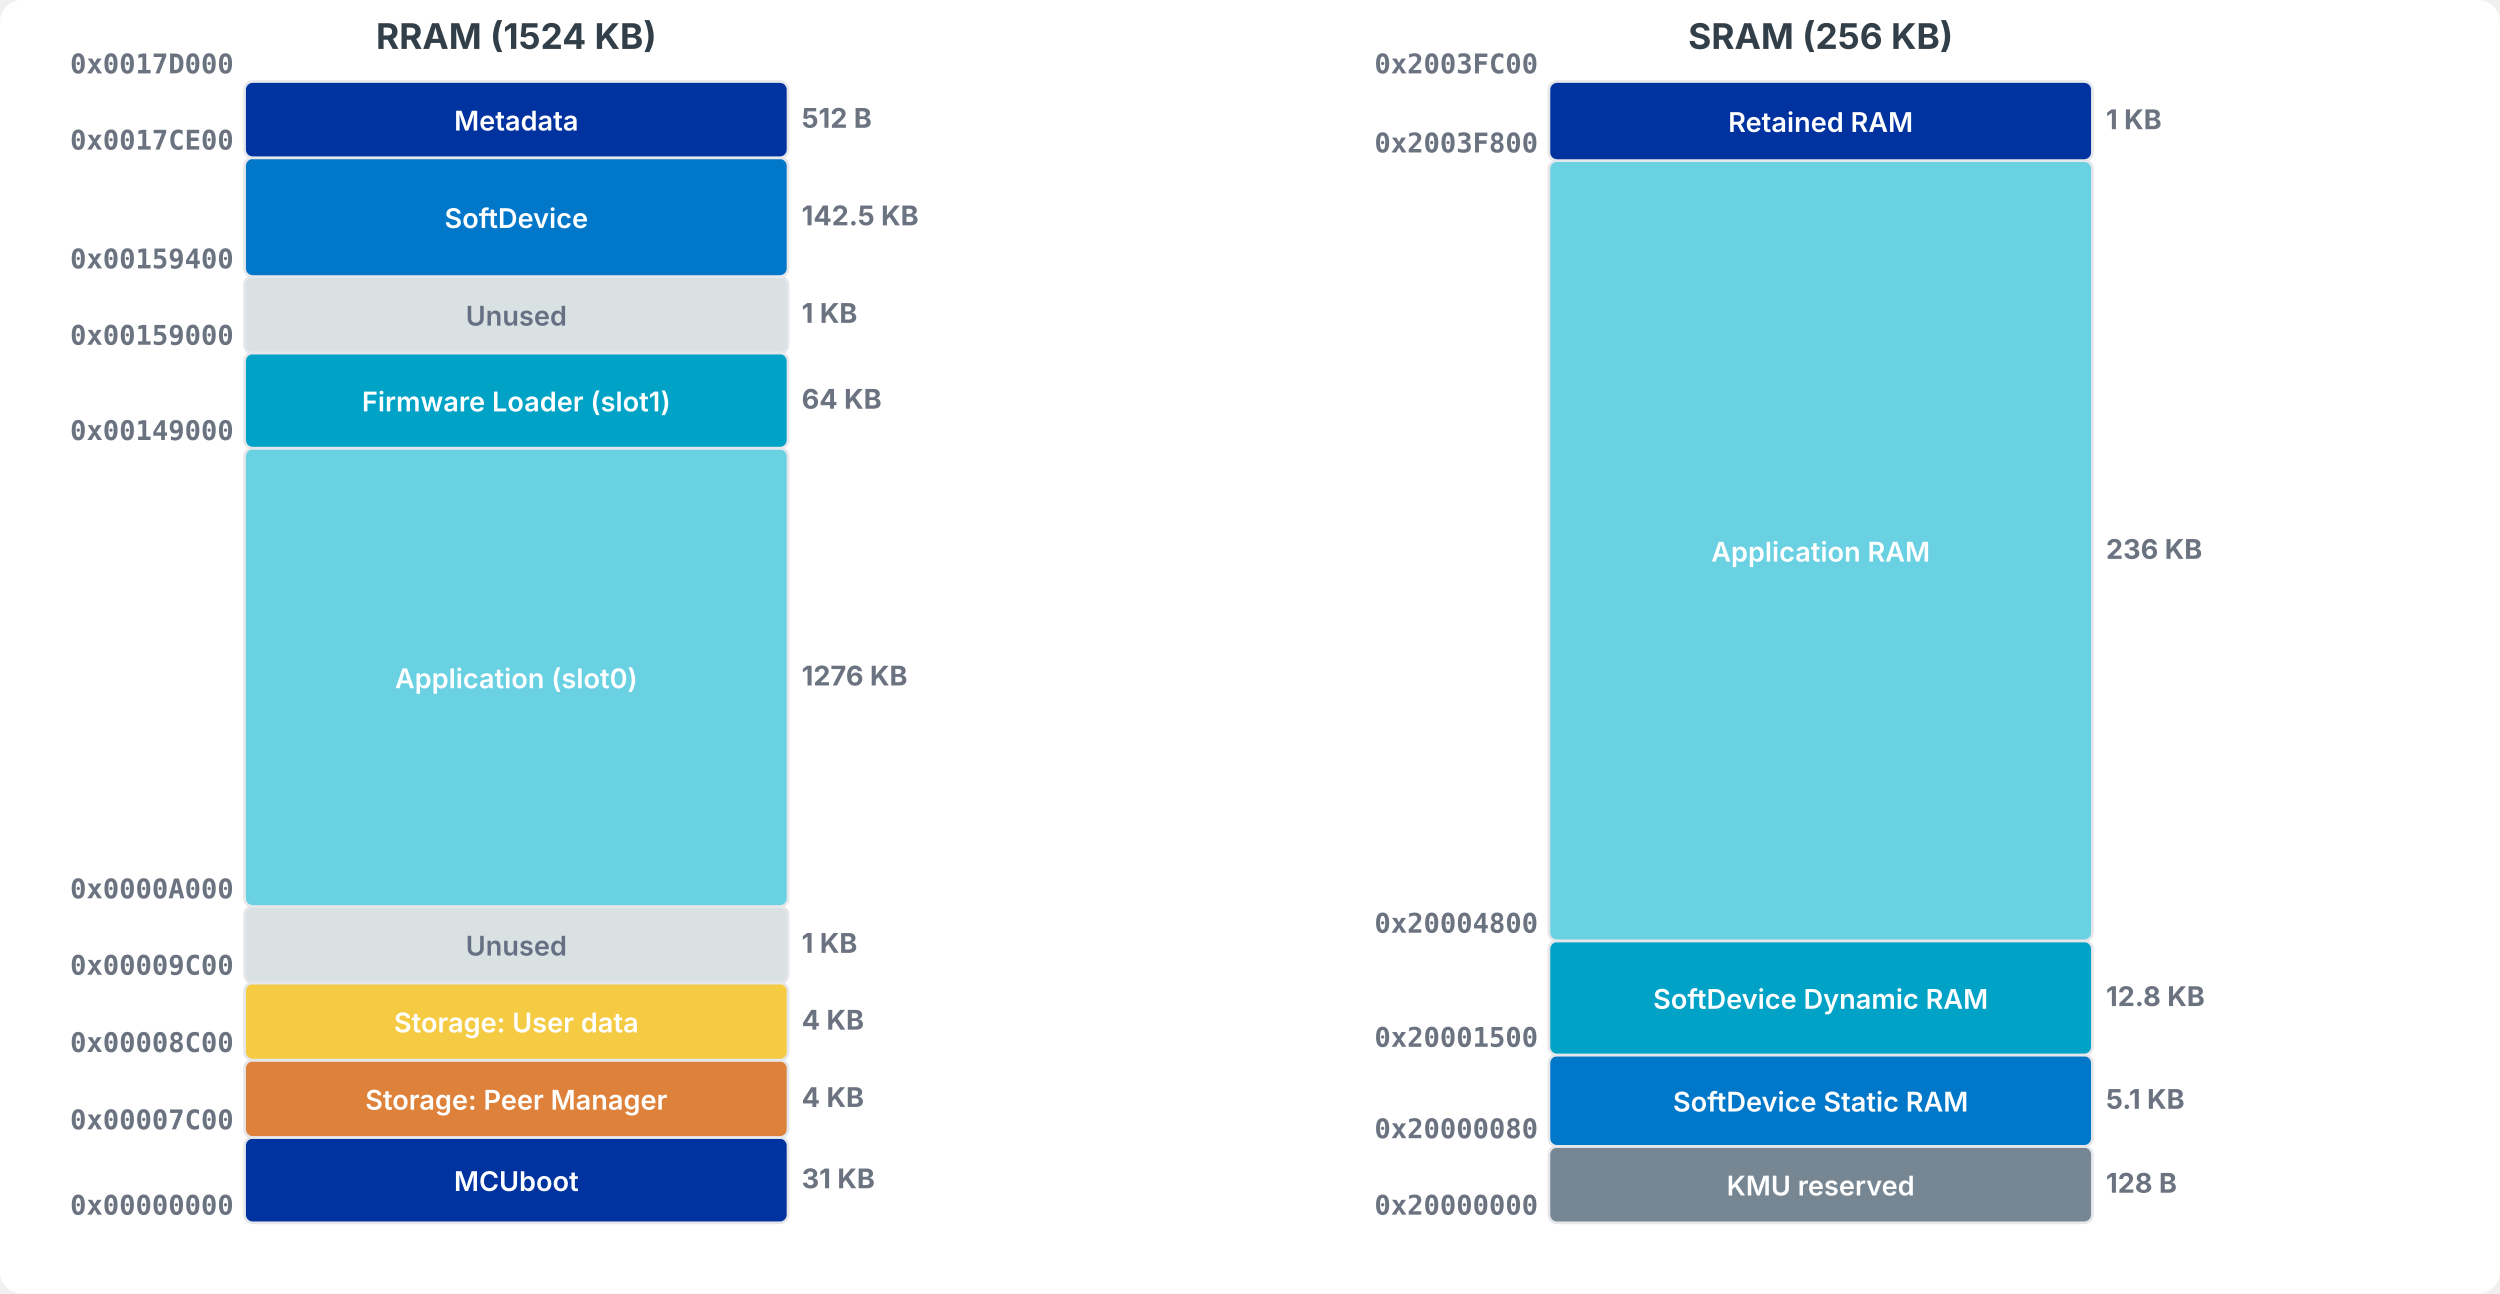
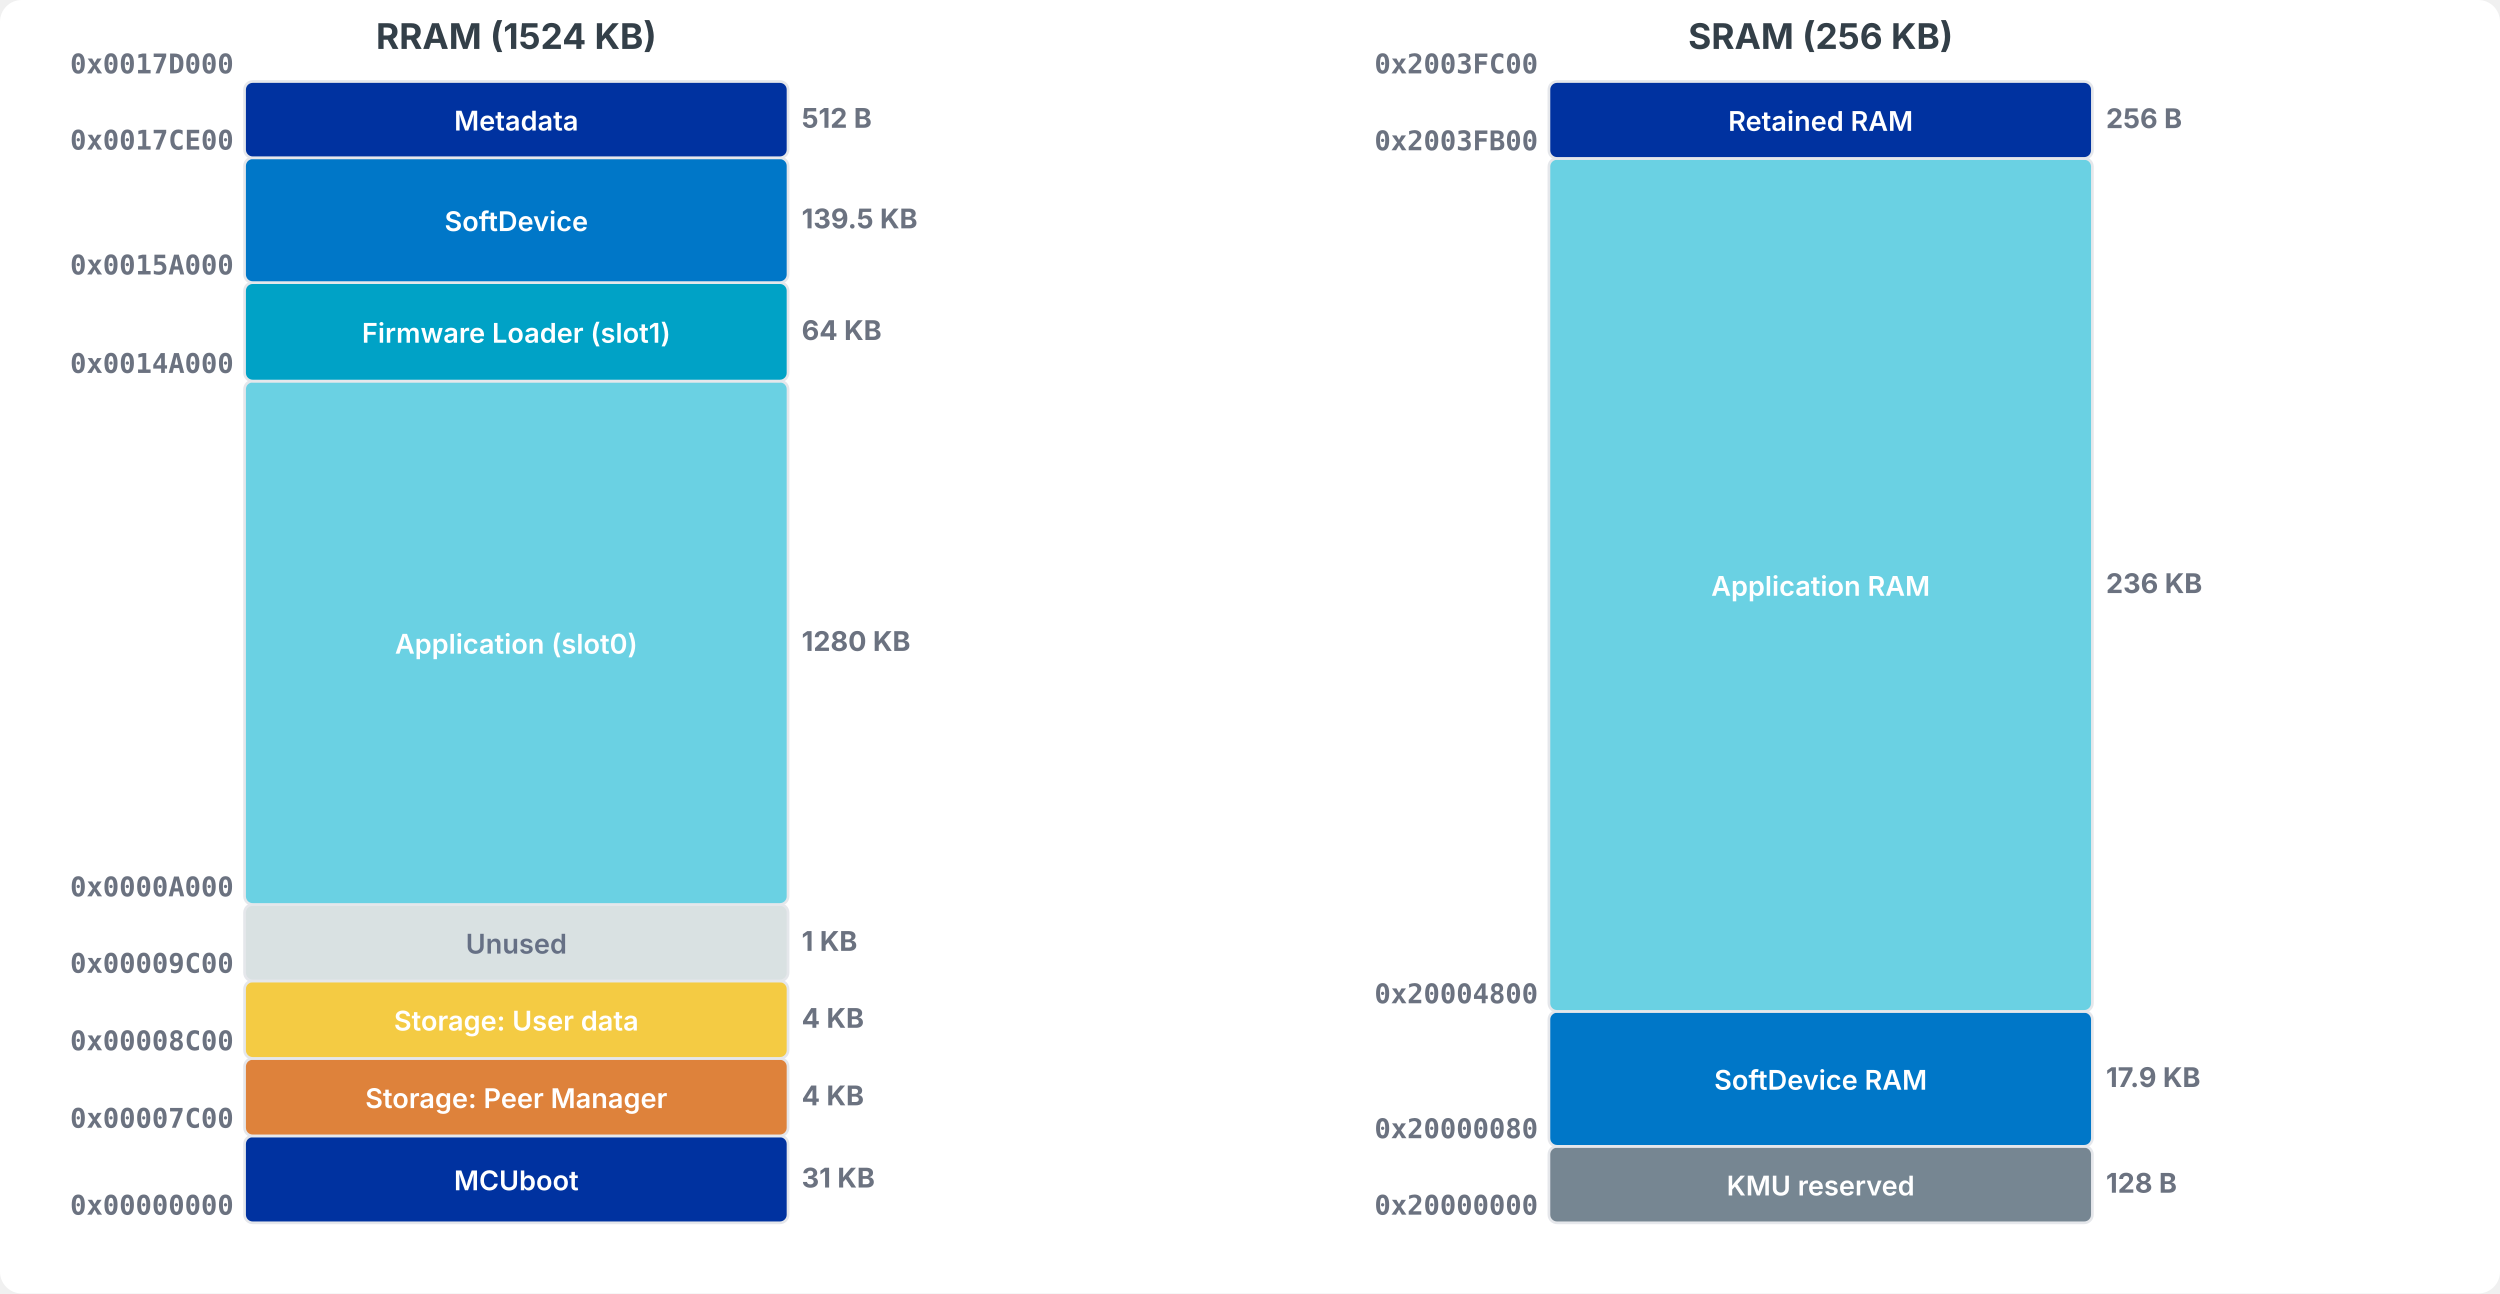
<svg xmlns="http://www.w3.org/2000/svg" viewBox="0 0 920 476" width="920" height="476" font-family="Inter, -apple-system, sans-serif">
  <rect width="100%" height="100%" fill="#ffffff" rx="8" />
  <text x="190.0" y="18" text-anchor="middle" font-size="13" font-weight="bold" fill="#333f48">RRAM (1524 KB)</text>
-   <rect x="90" y="418.583" width="200" height="31.417" fill="#0032a0" rx="3" stroke="#e5e7eb" stroke-width="1" />
-   <text x="190.0" y="438.291" text-anchor="middle" font-size="10" font-weight="600" fill="#fff">MCUboot</text>
+   <rect x="90" y="418.013" width="200" height="31.987" fill="#0032a0" rx="3" stroke="#e5e7eb" stroke-width="1" />
+   <text x="190.0" y="438.007" text-anchor="middle" font-size="10" font-weight="600" fill="#fff">MCUboot</text>
  <text x="86" y="447.0" text-anchor="end" font-size="10" font-weight="bold" font-family="monospace" fill="#6b7280">0x00000000</text>
-   <text x="295" y="437.291" text-anchor="start" font-size="10" font-weight="bold" fill="#6b7280">31 KB</text>
-   <rect x="90" y="390.142" width="200" height="28.441" fill="#de823b" rx="3" stroke="#e5e7eb" stroke-width="1" />
-   <text x="190.0" y="408.362" text-anchor="middle" font-size="10" font-weight="600" fill="#fff">Storage: Peer Manager</text>
-   <text x="86" y="415.583" text-anchor="end" font-size="10" font-weight="bold" font-family="monospace" fill="#6b7280">0x00007C00</text>
-   <text x="295" y="407.362" text-anchor="start" font-size="10" font-weight="bold" fill="#6b7280">4 KB</text>
-   <rect x="90" y="361.701" width="200" height="28.441" fill="#f4cb43" rx="3" stroke="#e5e7eb" stroke-width="1" />
-   <text x="190.0" y="379.921" text-anchor="middle" font-size="10" font-weight="600" fill="#fff">Storage: User data</text>
-   <text x="86" y="387.142" text-anchor="end" font-size="10" font-weight="bold" font-family="monospace" fill="#6b7280">0x00008C00</text>
-   <text x="295" y="378.921" text-anchor="start" font-size="10" font-weight="bold" fill="#6b7280">4 KB</text>
-   <rect x="90" y="333.591" width="200" height="28.11" fill="#d9e1e2" rx="3" stroke="#e5e7eb" stroke-width="1" />
-   <text x="190.0" y="351.646" text-anchor="middle" font-size="10" font-weight="600" fill="#667085">Unused</text>
-   <text x="86" y="358.701" text-anchor="end" font-size="10" font-weight="bold" font-family="monospace" fill="#6b7280">0x00009C00</text>
-   <text x="295" y="350.646" text-anchor="start" font-size="10" font-weight="bold" fill="#6b7280">1 KB</text>
-   <rect x="90" y="164.929" width="200" height="168.661" fill="#6ad1e3" rx="3" stroke="#e5e7eb" stroke-width="1" />
-   <text x="190.0" y="253.26" text-anchor="middle" font-size="10" font-weight="600" fill="#fff">Application (slot0)</text>
-   <text x="86" y="330.591" text-anchor="end" font-size="10" font-weight="bold" font-family="monospace" fill="#6b7280">0x0000A000</text>
-   <text x="295" y="252.26" text-anchor="start" font-size="10" font-weight="bold" fill="#6b7280">1276 KB</text>
-   <rect x="90" y="129.874" width="200" height="35.055" fill="#00a2c6" rx="3" stroke="#e5e7eb" stroke-width="1" />
-   <text x="190.0" y="151.402" text-anchor="middle" font-size="10" font-weight="600" fill="#fff">Firmware Loader (slot1)</text>
-   <text x="86" y="161.929" text-anchor="end" font-size="10" font-weight="bold" font-family="monospace" fill="#6b7280">0x00149000</text>
-   <text x="295" y="150.402" text-anchor="start" font-size="10" font-weight="bold" fill="#6b7280">64 KB</text>
-   <rect x="90" y="101.764" width="200" height="28.11" fill="#d9e1e2" rx="3" stroke="#e5e7eb" stroke-width="1" />
-   <text x="190.0" y="119.819" text-anchor="middle" font-size="10" font-weight="600" fill="#667085">Unused</text>
-   <text x="86" y="126.874" text-anchor="end" font-size="10" font-weight="bold" font-family="monospace" fill="#6b7280">0x00159000</text>
-   <text x="295" y="118.819" text-anchor="start" font-size="10" font-weight="bold" fill="#6b7280">1 KB</text>
-   <rect x="90" y="58.055" width="200" height="43.709" fill="#0077c8" rx="3" stroke="#e5e7eb" stroke-width="1" />
-   <text x="190.0" y="83.909" text-anchor="middle" font-size="10" font-weight="600" fill="#fff">SoftDevice</text>
-   <text x="86" y="98.764" text-anchor="end" font-size="10" font-weight="bold" font-family="monospace" fill="#6b7280">0x00159400</text>
-   <text x="295" y="82.909" text-anchor="start" font-size="10" font-weight="bold" fill="#6b7280">142.5 KB</text>
-   <rect x="90" y="30" width="200" height="28.055" fill="#0032a0" rx="3" stroke="#e5e7eb" stroke-width="1" />
-   <text x="190.0" y="48.028" text-anchor="middle" font-size="10" font-weight="600" fill="#fff">Metadata</text>
-   <text x="86" y="55.055" text-anchor="end" font-size="10" font-weight="bold" font-family="monospace" fill="#6b7280">0x0017CE00</text>
-   <text x="295" y="47.028" text-anchor="start" font-size="10" font-weight="bold" fill="#6b7280">512 B</text>
+   <text x="295" y="437.007" text-anchor="start" font-size="10" font-weight="bold" fill="#6b7280">31 KB</text>
+   <rect x="90" y="389.499" width="200" height="28.514" fill="#de823b" rx="3" stroke="#e5e7eb" stroke-width="1" />
+   <text x="190.0" y="407.756" text-anchor="middle" font-size="10" font-weight="600" fill="#fff">Storage: Peer Manager</text>
+   <text x="86" y="415.013" text-anchor="end" font-size="10" font-weight="bold" font-family="monospace" fill="#6b7280">0x00007C00</text>
+   <text x="295" y="406.756" text-anchor="start" font-size="10" font-weight="bold" fill="#6b7280">4 KB</text>
+   <rect x="90" y="360.984" width="200" height="28.514" fill="#f4cb43" rx="3" stroke="#e5e7eb" stroke-width="1" />
+   <text x="190.0" y="379.241" text-anchor="middle" font-size="10" font-weight="600" fill="#fff">Storage: User data</text>
+   <text x="86" y="386.499" text-anchor="end" font-size="10" font-weight="bold" font-family="monospace" fill="#6b7280">0x00008C00</text>
+   <text x="295" y="378.241" text-anchor="start" font-size="10" font-weight="bold" fill="#6b7280">4 KB</text>
+   <rect x="90" y="332.856" width="200" height="28.129" fill="#d9e1e2" rx="3" stroke="#e5e7eb" stroke-width="1" />
+   <text x="190.0" y="350.92" text-anchor="middle" font-size="10" font-weight="600" fill="#667085">Unused</text>
+   <text x="86" y="357.984" text-anchor="end" font-size="10" font-weight="bold" font-family="monospace" fill="#6b7280">0x00009C00</text>
+   <text x="295" y="349.92" text-anchor="start" font-size="10" font-weight="bold" fill="#6b7280">1 KB</text>
+   <rect x="90" y="140.236" width="200" height="192.619" fill="#6ad1e3" rx="3" stroke="#e5e7eb" stroke-width="1" />
+   <text x="190.0" y="240.546" text-anchor="middle" font-size="10" font-weight="600" fill="#fff">Application (slot0)</text>
+   <text x="86" y="329.856" text-anchor="end" font-size="10" font-weight="bold" font-family="monospace" fill="#6b7280">0x0000A000</text>
+   <text x="295" y="239.546" text-anchor="start" font-size="10" font-weight="bold" fill="#6b7280">1280 KB</text>
+   <rect x="90" y="104.005" width="200" height="36.231" fill="#00a2c6" rx="3" stroke="#e5e7eb" stroke-width="1" />
+   <text x="190.0" y="126.121" text-anchor="middle" font-size="10" font-weight="600" fill="#fff">Firmware Loader (slot1)</text>
+   <text x="86" y="137.236" text-anchor="end" font-size="10" font-weight="bold" font-family="monospace" fill="#6b7280">0x0014A000</text>
+   <text x="295" y="125.121" text-anchor="start" font-size="10" font-weight="bold" fill="#6b7280">64 KB</text>
+   <rect x="90" y="58.064" width="200" height="45.941" fill="#0077c8" rx="3" stroke="#e5e7eb" stroke-width="1" />
+   <text x="190.0" y="85.035" text-anchor="middle" font-size="10" font-weight="600" fill="#fff">SoftDevice</text>
+   <text x="86" y="101.005" text-anchor="end" font-size="10" font-weight="bold" font-family="monospace" fill="#6b7280">0x0015A000</text>
+   <text x="295" y="84.035" text-anchor="start" font-size="10" font-weight="bold" fill="#6b7280">139.5 KB</text>
+   <rect x="90" y="30" width="200" height="28.064" fill="#0032a0" rx="3" stroke="#e5e7eb" stroke-width="1" />
+   <text x="190.0" y="48.032" text-anchor="middle" font-size="10" font-weight="600" fill="#fff">Metadata</text>
+   <text x="86" y="55.064" text-anchor="end" font-size="10" font-weight="bold" font-family="monospace" fill="#6b7280">0x0017CE00</text>
+   <text x="295" y="47.032" text-anchor="start" font-size="10" font-weight="bold" fill="#6b7280">512 B</text>
  <text x="86" y="27" text-anchor="end" font-size="10" font-weight="bold" font-family="monospace" fill="#6b7280">0x0017D000</text>
  <text x="670.0" y="18" text-anchor="middle" font-size="13" font-weight="bold" fill="#333f48">SRAM (256 KB)</text>
-   <rect x="570" y="421.863" width="200" height="28.137" fill="#768692" rx="3" stroke="#e5e7eb" stroke-width="1" />
-   <text x="670.0" y="439.931" text-anchor="middle" font-size="10" font-weight="600" fill="#fff">KMU reserved</text>
+   <rect x="570" y="421.849" width="200" height="28.151" fill="#768692" rx="3" stroke="#e5e7eb" stroke-width="1" />
+   <text x="670.0" y="439.924" text-anchor="middle" font-size="10" font-weight="600" fill="#fff">KMU reserved</text>
  <text x="566" y="447.0" text-anchor="end" font-size="10" font-weight="bold" font-family="monospace" fill="#6b7280">0x20000000</text>
-   <text x="775" y="438.931" text-anchor="start" font-size="10" font-weight="bold" fill="#6b7280">128 B</text>
-   <rect x="570" y="388.235" width="200" height="33.627" fill="#0077c8" rx="3" stroke="#e5e7eb" stroke-width="1" />
-   <text x="670.0" y="409.049" text-anchor="middle" font-size="10" font-weight="600" fill="#fff">SoftDevice Static RAM</text>
-   <text x="566" y="418.863" text-anchor="end" font-size="10" font-weight="bold" font-family="monospace" fill="#6b7280">0x20000080</text>
-   <text x="775" y="408.049" text-anchor="start" font-size="10" font-weight="bold" fill="#6b7280">5.1 KB</text>
-   <rect x="570" y="346.235" width="200" height="42.0" fill="#00a2c6" rx="3" stroke="#e5e7eb" stroke-width="1" />
-   <text x="670.0" y="371.235" text-anchor="middle" font-size="10" font-weight="600" fill="#fff">SoftDevice Dynamic RAM</text>
-   <text x="566" y="385.235" text-anchor="end" font-size="10" font-weight="bold" font-family="monospace" fill="#6b7280">0x20001500</text>
-   <text x="775" y="370.235" text-anchor="start" font-size="10" font-weight="bold" fill="#6b7280">12.8 KB</text>
-   <rect x="570" y="59.098" width="200" height="287.137" fill="#6ad1e3" rx="3" stroke="#e5e7eb" stroke-width="1" />
-   <text x="670.0" y="206.667" text-anchor="middle" font-size="10" font-weight="600" fill="#fff">Application RAM</text>
-   <text x="566" y="343.235" text-anchor="end" font-size="10" font-weight="bold" font-family="monospace" fill="#6b7280">0x20004800</text>
-   <text x="775" y="205.667" text-anchor="start" font-size="10" font-weight="bold" fill="#6b7280">236 KB</text>
-   <rect x="570" y="30" width="200" height="29.098" fill="#0032a0" rx="3" stroke="#e5e7eb" stroke-width="1" />
-   <text x="670.0" y="48.549" text-anchor="middle" font-size="10" font-weight="600" fill="#fff">Retained RAM</text>
-   <text x="566" y="56.098" text-anchor="end" font-size="10" font-weight="bold" font-family="monospace" fill="#6b7280">0x2003F800</text>
-   <text x="775" y="47.549" text-anchor="start" font-size="10" font-weight="bold" fill="#6b7280">1 KB</text>
+   <text x="775" y="438.924" text-anchor="start" font-size="10" font-weight="bold" fill="#6b7280">128 B</text>
+   <rect x="570" y="372.195" width="200" height="49.654" fill="#0077c8" rx="3" stroke="#e5e7eb" stroke-width="1" />
+   <text x="670.0" y="401.022" text-anchor="middle" font-size="10" font-weight="600" fill="#fff">SoftDevice RAM</text>
+   <text x="566" y="418.849" text-anchor="end" font-size="10" font-weight="bold" font-family="monospace" fill="#6b7280">0x20000080</text>
+   <text x="775" y="400.022" text-anchor="start" font-size="10" font-weight="bold" fill="#6b7280">17.9 KB</text>
+   <rect x="570" y="58.303" width="200" height="313.892" fill="#6ad1e3" rx="3" stroke="#e5e7eb" stroke-width="1" />
+   <text x="670.0" y="219.249" text-anchor="middle" font-size="10" font-weight="600" fill="#fff">Application RAM</text>
+   <text x="566" y="369.195" text-anchor="end" font-size="10" font-weight="bold" font-family="monospace" fill="#6b7280">0x20004800</text>
+   <text x="775" y="218.249" text-anchor="start" font-size="10" font-weight="bold" fill="#6b7280">236 KB</text>
+   <rect x="570" y="30" width="200" height="28.303" fill="#0032a0" rx="3" stroke="#e5e7eb" stroke-width="1" />
+   <text x="670.0" y="48.151" text-anchor="middle" font-size="10" font-weight="600" fill="#fff">Retained RAM</text>
+   <text x="566" y="55.303" text-anchor="end" font-size="10" font-weight="bold" font-family="monospace" fill="#6b7280">0x2003FB00</text>
+   <text x="775" y="47.151" text-anchor="start" font-size="10" font-weight="bold" fill="#6b7280">256 B</text>
  <text x="566" y="27" text-anchor="end" font-size="10" font-weight="bold" font-family="monospace" fill="#6b7280">0x2003FC00</text>
</svg>
